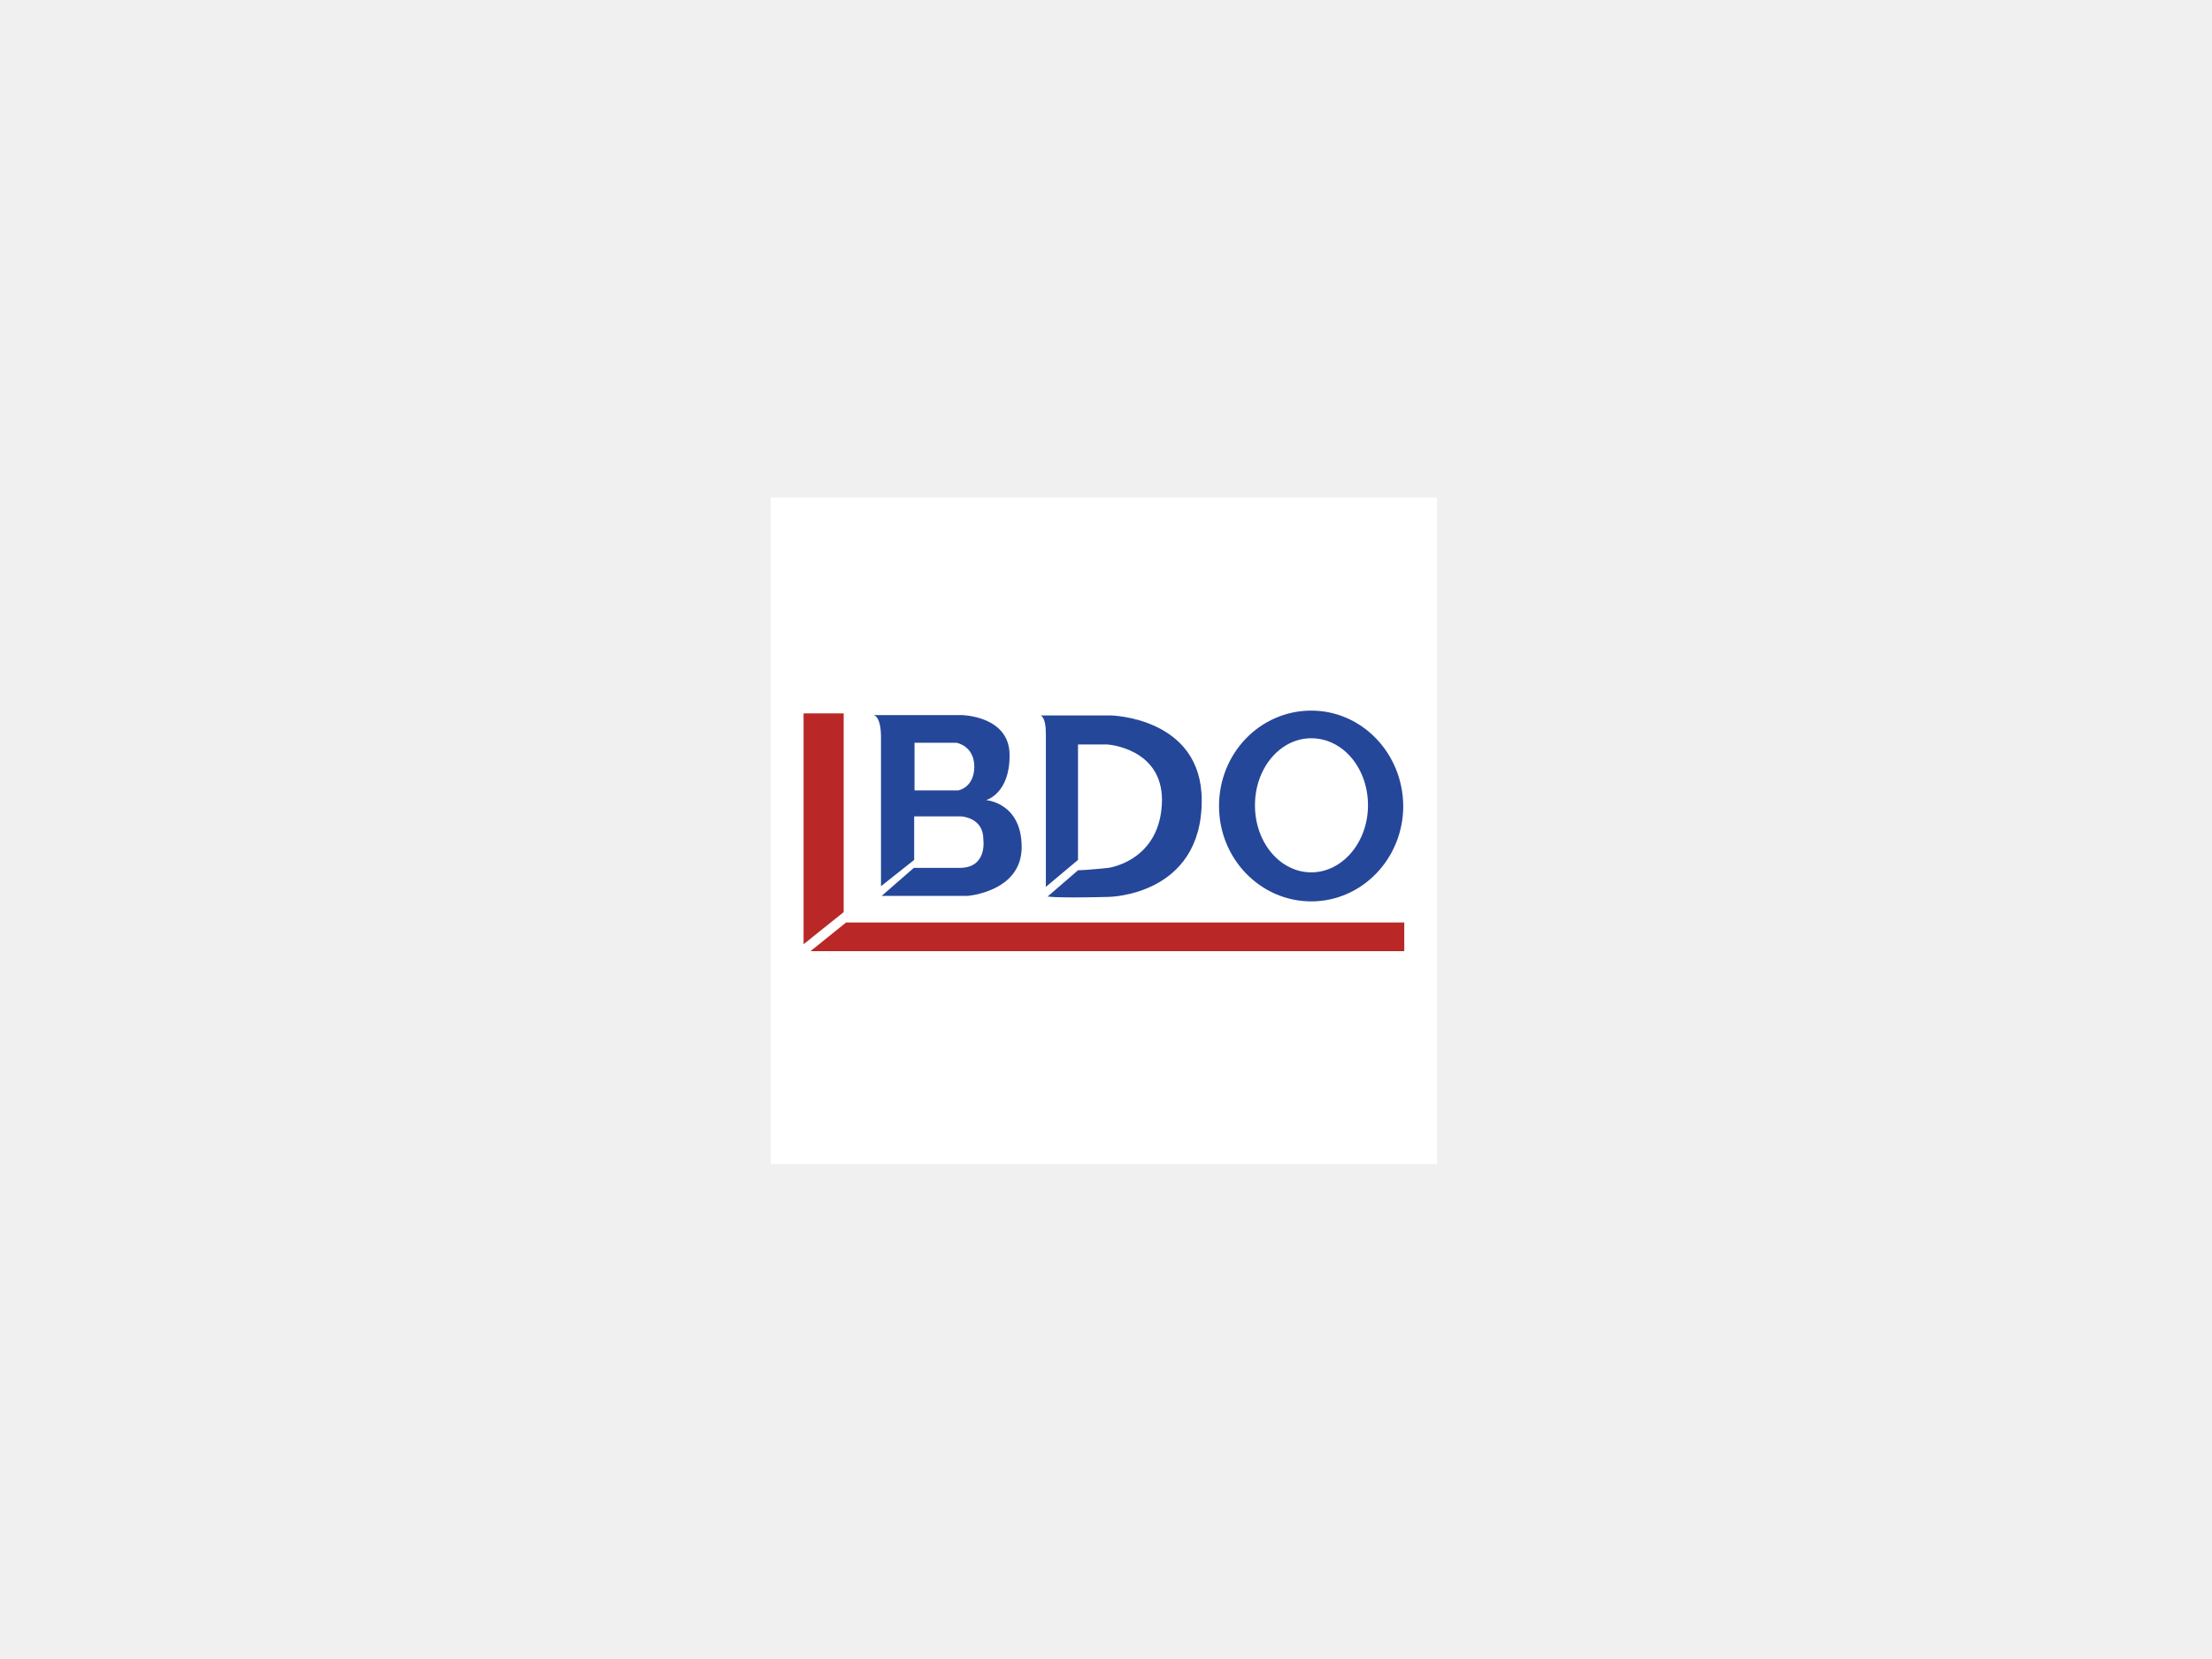
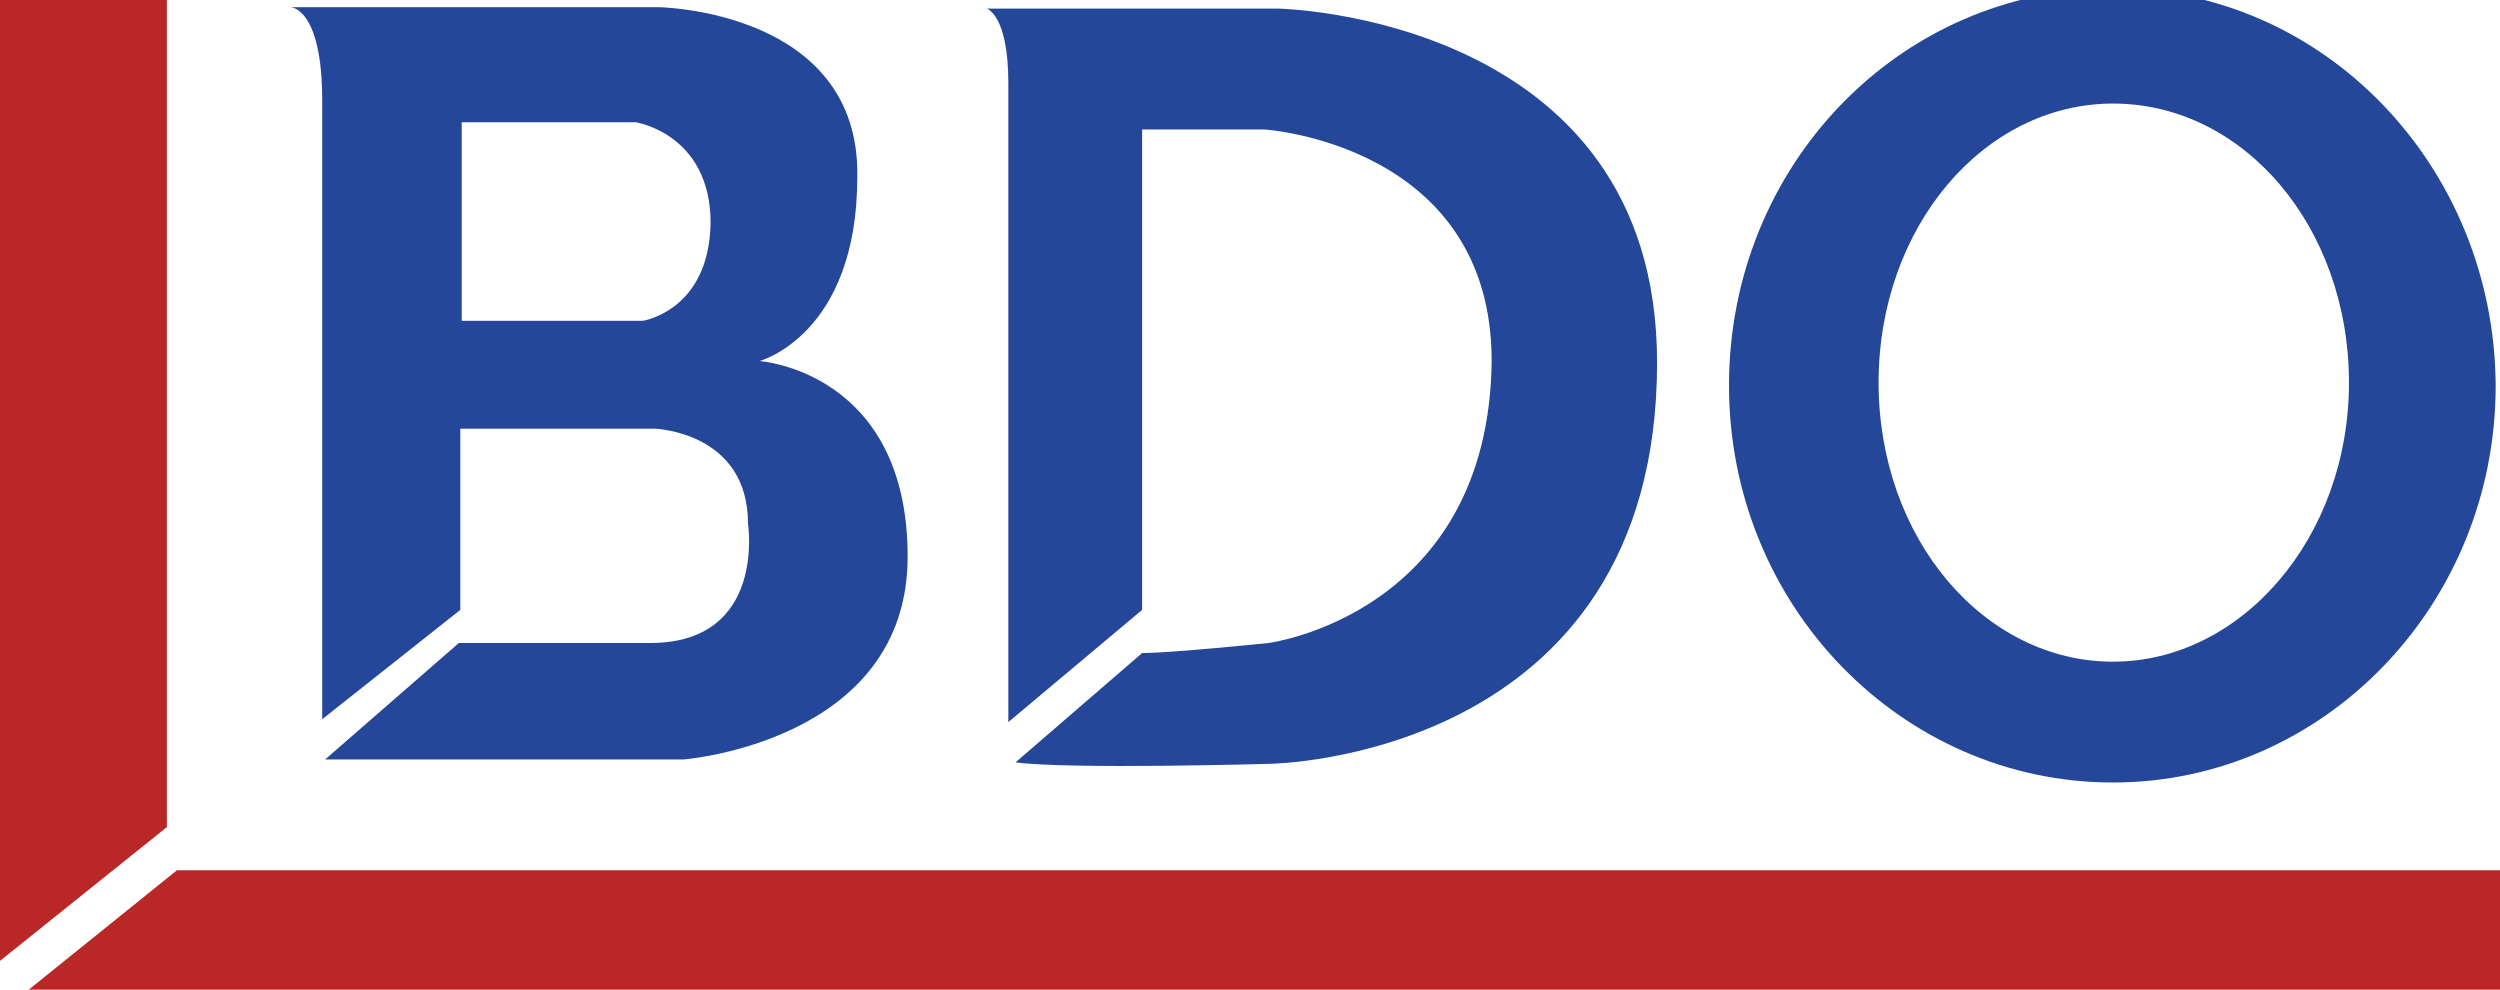
- <svg xmlns="http://www.w3.org/2000/svg" version="1.1" id="Layer_1" x="0px" y="0px" viewBox="0 0 640 480" style="enable-background:new 0 0 640 480;" xml:space="preserve">
+ <svg xmlns="http://www.w3.org/2000/svg" version="1.1" id="Layer_1" x="0px" y="0px" viewBox="0 0 173.8 68.8" style="enable-background:new 0 0 173.8 68.8;" xml:space="preserve">
  <style type="text/css">
- 	.st0{fill-rule:evenodd;clip-rule:evenodd;fill:#FFFFFF;}
- 	.st1{fill-rule:evenodd;clip-rule:evenodd;fill:#BA2727;}
- 	.st2{fill-rule:evenodd;clip-rule:evenodd;fill:#25479A;}
+ 	.st0{fill:#FFFFFF;}
+ 	.st1{fill:#BA2727;}
+ 	.st2{fill:#25479A;}
</style>
  <g>
-     <polygon class="st0" points="223,144 415.8,144 415.8,336.8 223,336.8 223,144  " />
-     <polygon class="st1" points="244.1,263.9 232.5,273.2 232.5,206.4 244.1,206.4 244.1,263.9  " />
-     <polygon class="st1" points="244.8,266.9 234.5,275.2 406.3,275.2 406.3,266.9 244.8,266.9  " />
-     <path class="st2" d="M285.3,231.5c0,0,6.8-1.8,6.8-12.8c0.2-11.6-13.8-11.8-13.8-11.8h-25.6c0,0,2.2,0,2.2,6.5v43l9.6-7.6v-12.6   H278c0,0,6.5,0.2,6.5,6.6c0,0,1.3,8.3-6.8,8.3h-13.3l-9.3,8.1H280c0,0,15.6-1.2,15.6-14.1C295.6,232.2,285.3,231.5,285.3,231.5   L285.3,231.5z M277.2,228.7h-12.6v-13.8h12.1c0,0,5.2,0.8,5.2,7C281.8,228,277.2,228.7,277.2,228.7L277.2,228.7z" />
-     <path class="st2" d="M379.4,205.6c-14.8,0-26.7,12.3-26.7,27.6c0,15.3,12,27.6,26.7,27.6c14.6,0,26.6-12.3,26.6-27.6   C405.9,217.9,394,205.6,379.4,205.6L379.4,205.6z M379.4,252.4c-9,0-16.3-8.6-16.3-19.4s7.3-19.4,16.3-19.4   c9.1,0,16.4,8.6,16.4,19.4S388.3,252.4,379.4,252.4L379.4,252.4z" />
-     <path class="st2" d="M303.1,259.4l8.8-7.6c2,0,8.8-0.7,8.8-0.7s15.3-2,15.5-19.6c0-15.1-15.8-16.1-15.8-16.1h-8.5v33.4l-9.3,7.8   v-44.4c0-4.8-1.5-5.2-1.5-5.2h20.3c0,0,26.3,0.5,26.3,24.6c0,27.6-26.9,27.9-26.9,27.9S306.9,259.9,303.1,259.4L303.1,259.4z" />
+     <polygon class="st0" points="-9.5,-62.4 183.3,-62.4 183.3,130.4 -9.5,130.4  " />
+     <polygon class="st1" points="11.6,57.5 0,66.8 0,0 11.6,0  " />
+     <polygon class="st1" points="12.3,60.5 2,68.8 173.8,68.8 173.8,60.5  " />
+     <path class="st2" d="M52.8,25.1c0,0,6.8-1.8,6.8-12.8C59.8,0.7,45.8,0.5,45.8,0.5H20.2c0,0,2.2,0,2.2,6.5v43l9.6-7.6V29.8h13.5   c0,0,6.5,0.2,6.5,6.6c0,0,1.3,8.3-6.8,8.3H31.9l-9.3,8.1h24.9c0,0,15.6-1.2,15.6-14.1C63.1,25.8,52.8,25.1,52.8,25.1L52.8,25.1z    M44.7,22.3H32.1V8.5h12.1c0,0,5.2,0.8,5.2,7C49.3,21.6,44.7,22.3,44.7,22.3L44.7,22.3z" />
+     <path class="st2" d="M146.9-0.8c-14.8,0-26.7,12.3-26.7,27.6s12,27.6,26.7,27.6c14.6,0,26.6-12.3,26.6-27.6   C173.4,11.5,161.5-0.8,146.9-0.8L146.9-0.8z M146.9,46c-9,0-16.3-8.6-16.3-19.4s7.3-19.4,16.3-19.4c9.1,0,16.4,8.6,16.4,19.4   S155.8,46,146.9,46L146.9,46z" />
+     <path class="st2" d="M70.6,53l8.8-7.6c2,0,8.8-0.7,8.8-0.7s15.3-2,15.5-19.6C103.7,10,87.9,9,87.9,9h-8.5v33.4l-9.3,7.8V5.8   c0-4.8-1.5-5.2-1.5-5.2h20.3c0,0,26.3,0.5,26.3,24.6c0,27.6-26.9,27.9-26.9,27.9S74.4,53.5,70.6,53L70.6,53z" />
  </g>
</svg>
